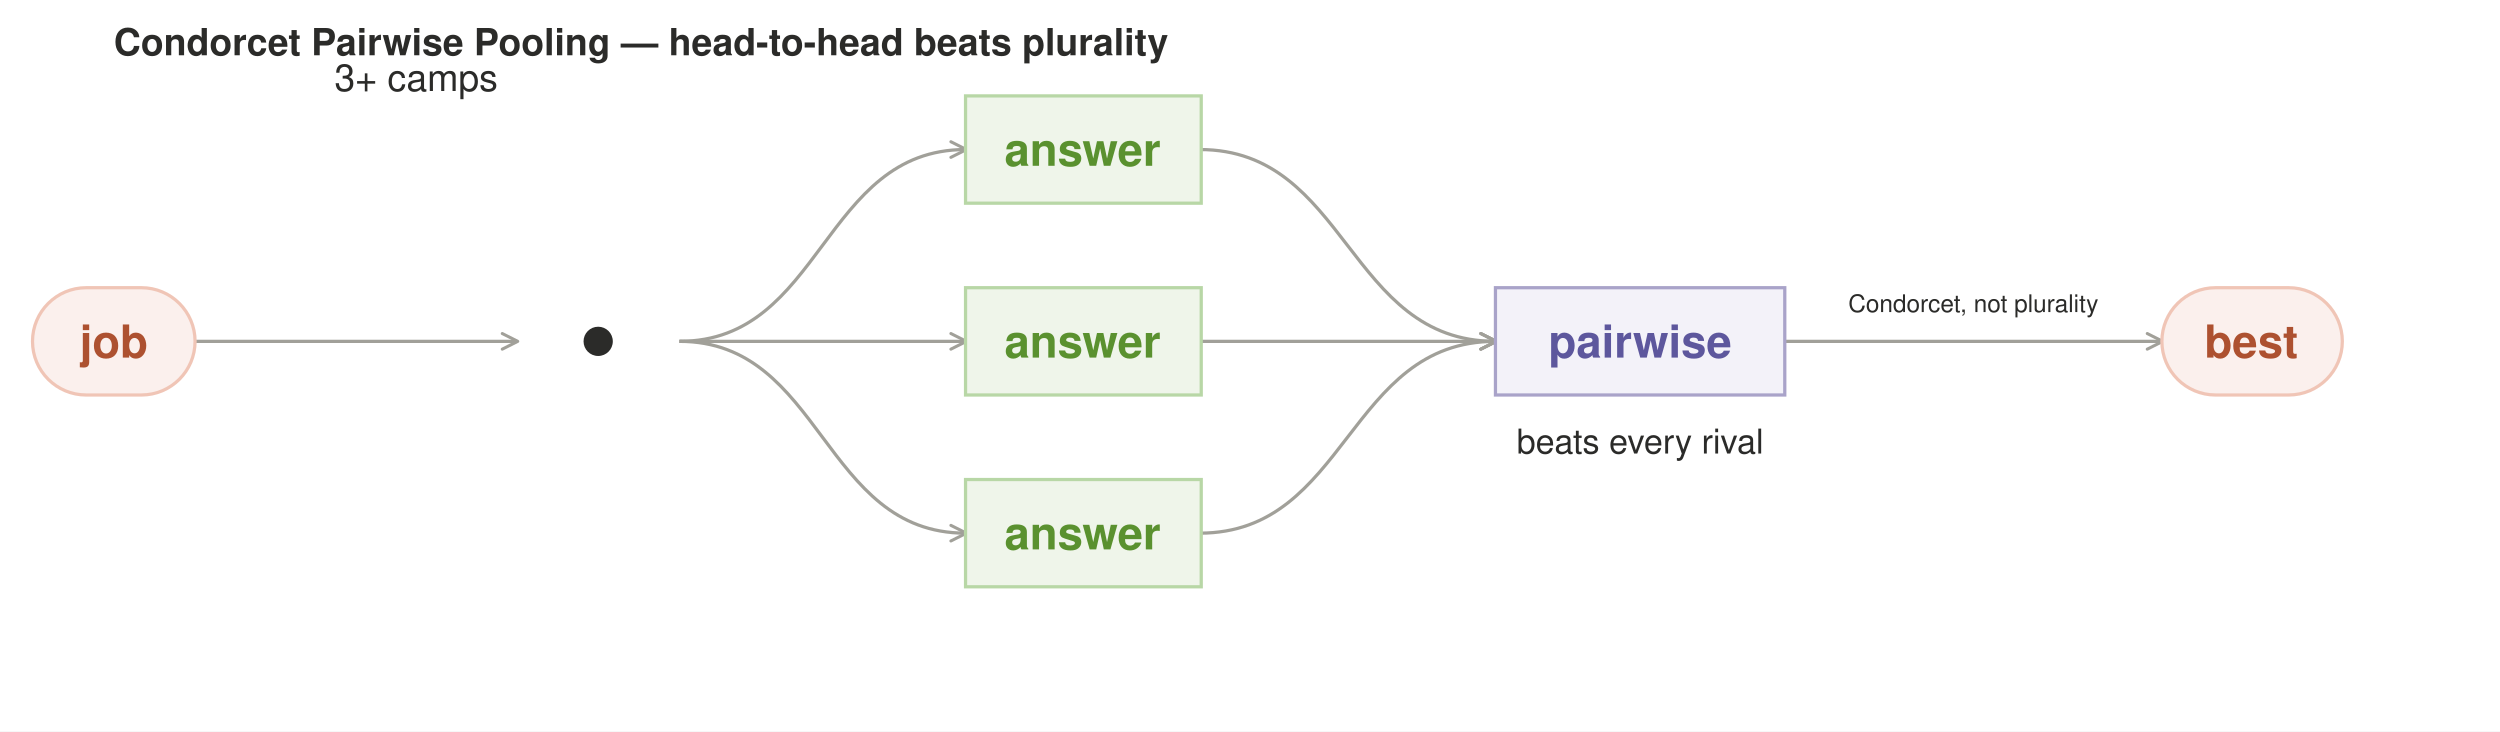
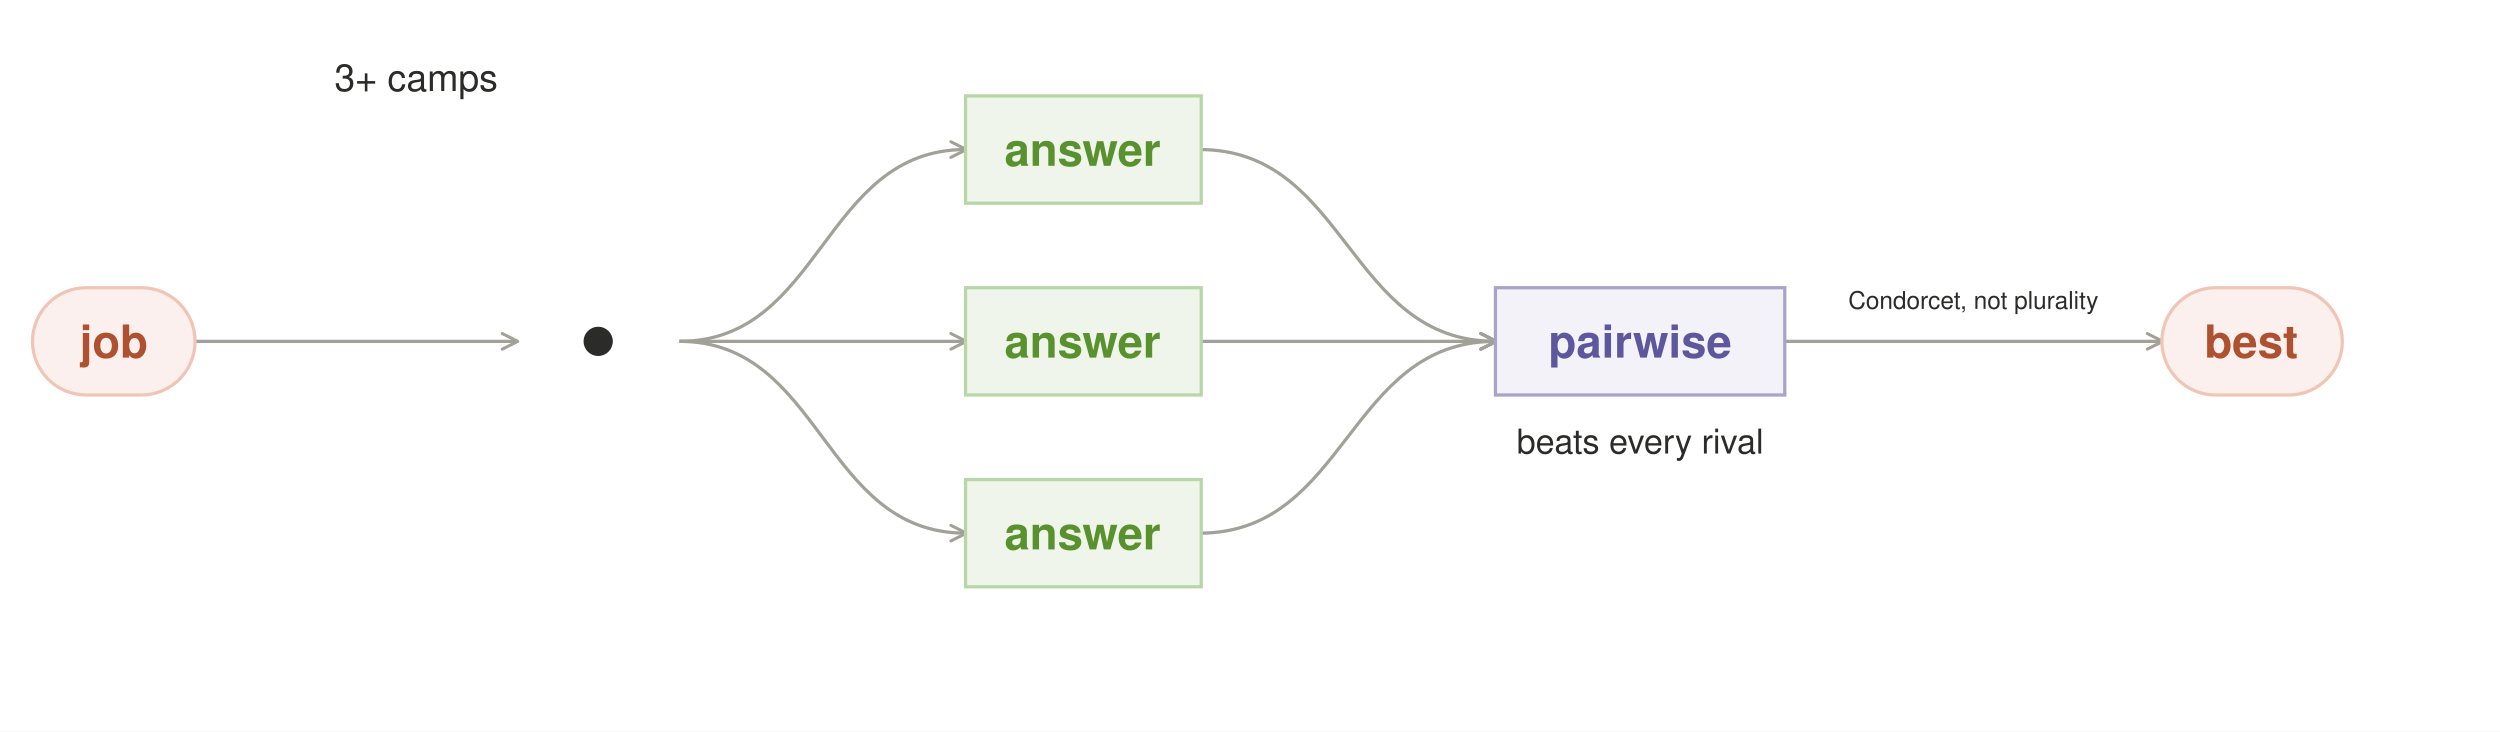
<svg xmlns="http://www.w3.org/2000/svg" viewBox="0 0 1538 450" font-family="Avenir Next, Nunito, Segoe UI, Helvetica, Arial, sans-serif" role="img" aria-labelledby="t">
  <defs>
    <marker id="ha" markerWidth="13.3" markerHeight="13.3" refX="11" refY="7.0" orient="auto" markerUnits="userSpaceOnUse">
      <path d="M2 2.2 L11.5 7.0 L2 11.8" fill="none" stroke="#a1a099" stroke-width="1.9" stroke-linecap="round" stroke-linejoin="round" />
    </marker>
    <marker id="Ha" markerWidth="18.1" markerHeight="18.1" refX="15" refY="9.5" orient="auto" markerUnits="userSpaceOnUse">
      <path d="M2 3.0 L15.6 9.5 L2 16.0" fill="none" stroke="#a1a099" stroke-width="3.0" stroke-linecap="round" stroke-linejoin="round" />
    </marker>
    <marker id="hg" markerWidth="13.3" markerHeight="13.3" refX="11" refY="7.0" orient="auto" markerUnits="userSpaceOnUse">
      <path d="M2 2.2 L11.5 7.0 L2 11.8" fill="none" stroke="#5a912f" stroke-width="1.9" stroke-linecap="round" stroke-linejoin="round" />
    </marker>
    <marker id="Hg" markerWidth="18.1" markerHeight="18.1" refX="15" refY="9.5" orient="auto" markerUnits="userSpaceOnUse">
      <path d="M2 3.0 L15.6 9.5 L2 16.0" fill="none" stroke="#5a912f" stroke-width="3.0" stroke-linecap="round" stroke-linejoin="round" />
    </marker>
    <marker id="hp" markerWidth="13.3" markerHeight="13.3" refX="11" refY="7.0" orient="auto" markerUnits="userSpaceOnUse">
      <path d="M2 2.2 L11.5 7.0 L2 11.8" fill="none" stroke="#5d579d" stroke-width="1.9" stroke-linecap="round" stroke-linejoin="round" />
    </marker>
    <marker id="Hp" markerWidth="18.1" markerHeight="18.1" refX="15" refY="9.5" orient="auto" markerUnits="userSpaceOnUse">
      <path d="M2 3.0 L15.6 9.5 L2 16.0" fill="none" stroke="#5d579d" stroke-width="3.0" stroke-linecap="round" stroke-linejoin="round" />
    </marker>
    <marker id="hc" markerWidth="13.3" markerHeight="13.3" refX="11" refY="7.0" orient="auto" markerUnits="userSpaceOnUse">
      <path d="M2 2.2 L11.5 7.0 L2 11.8" fill="none" stroke="#ad5130" stroke-width="1.9" stroke-linecap="round" stroke-linejoin="round" />
    </marker>
    <marker id="Hc" markerWidth="18.1" markerHeight="18.1" refX="15" refY="9.5" orient="auto" markerUnits="userSpaceOnUse">
      <path d="M2 3.0 L15.6 9.5 L2 16.0" fill="none" stroke="#ad5130" stroke-width="3.0" stroke-linecap="round" stroke-linejoin="round" />
    </marker>
    <marker id="hk" markerWidth="13.3" markerHeight="13.3" refX="11" refY="7.0" orient="auto" markerUnits="userSpaceOnUse">
      <path d="M2 2.2 L11.5 7.0 L2 11.8" fill="none" stroke="#2b2b29" stroke-width="1.9" stroke-linecap="round" stroke-linejoin="round" />
    </marker>
    <marker id="Hk" markerWidth="18.1" markerHeight="18.1" refX="15" refY="9.5" orient="auto" markerUnits="userSpaceOnUse">
      <path d="M2 3.0 L15.6 9.5 L2 16.0" fill="none" stroke="#2b2b29" stroke-width="3.0" stroke-linecap="round" stroke-linejoin="round" />
    </marker>
  </defs>
  <rect width="1538" height="450" fill="#fff" />
-   <text x="70" y="34" text-anchor="start" fill="#2b2b29" font-size="23" font-weight="700">Condorcet Pairwise Pooling — head-to-head beats plurality</text>
  <text x="256" y="56" text-anchor="middle" fill="#2b2b29" font-size="23">3+ camps</text>
-   <text x="1214" y="192" text-anchor="middle" fill="#2b2b29" font-size="15">Condorcet, not plurality</text>
+   <text x="1214" y="190" text-anchor="middle" fill="#2b2b29" font-size="15">Condorcet, not plurality</text>
  <path d="M 120 210 C 219 210, 219 210, 318 210" fill="none" stroke="#a1a099" stroke-width="2" marker-end="url(#ha)" />
  <path d="M 418 210 C 506 210, 506 92, 594 92" fill="none" stroke="#a1a099" stroke-width="2" marker-end="url(#ha)" />
  <path d="M 418 210 C 506 210, 506 210, 594 210" fill="none" stroke="#a1a099" stroke-width="2" marker-end="url(#ha)" />
  <path d="M 418 210 C 506 210, 506 328, 594 328" fill="none" stroke="#a1a099" stroke-width="2" marker-end="url(#ha)" />
  <path d="M 738 92 C 829 92, 829 210, 920 210" fill="none" stroke="#a1a099" stroke-width="2" marker-end="url(#ha)" />
  <path d="M 738 210 C 829 210, 829 210, 920 210" fill="none" stroke="#a1a099" stroke-width="2" marker-end="url(#ha)" />
  <path d="M 738 328 C 829 328, 829 210, 920 210" fill="none" stroke="#a1a099" stroke-width="2" marker-end="url(#ha)" />
  <path d="M 1098 210 C 1214 210, 1214 210, 1330 210" fill="none" stroke="#a1a099" stroke-width="2" marker-end="url(#ha)" />
  <rect x="20" y="177" width="100" height="66" rx="33" fill="#fbf0ed" stroke="#f0c5b6" stroke-width="2" />
  <text x="70" y="220" text-anchor="middle" fill="#ad5130" font-size="28" font-weight="600">job</text>
  <circle cx="368" cy="210" r="9" fill="#2b2b29" />
  <rect x="594" y="59" width="145" height="66" rx="0" fill="#eff5ea" stroke="#b8d7a6" stroke-width="2" />
  <text x="666" y="102" text-anchor="middle" fill="#5a912f" font-size="28" font-weight="600">answer</text>
  <rect x="594" y="177" width="145" height="66" rx="0" fill="#eff5ea" stroke="#b8d7a6" stroke-width="2" />
  <text x="666" y="220" text-anchor="middle" fill="#5a912f" font-size="28" font-weight="600">answer</text>
  <rect x="594" y="295" width="145" height="66" rx="0" fill="#eff5ea" stroke="#b8d7a6" stroke-width="2" />
  <text x="666" y="338" text-anchor="middle" fill="#5a912f" font-size="28" font-weight="600">answer</text>
  <rect x="920" y="177" width="178" height="66" rx="0" fill="#f3f2f9" stroke="#a9a3c9" stroke-width="2" />
  <text x="1009" y="220" text-anchor="middle" fill="#5d579d" font-size="28" font-weight="600">pairwise</text>
  <text x="1009" y="279" text-anchor="middle" fill="#2b2b29" font-size="21">beats every rival</text>
  <rect x="1330" y="177" width="111" height="66" rx="33" fill="#fbf0ed" stroke="#f0c5b6" stroke-width="2" />
  <text x="1385" y="220" text-anchor="middle" fill="#ad5130" font-size="28" font-weight="600">best</text>
</svg>
